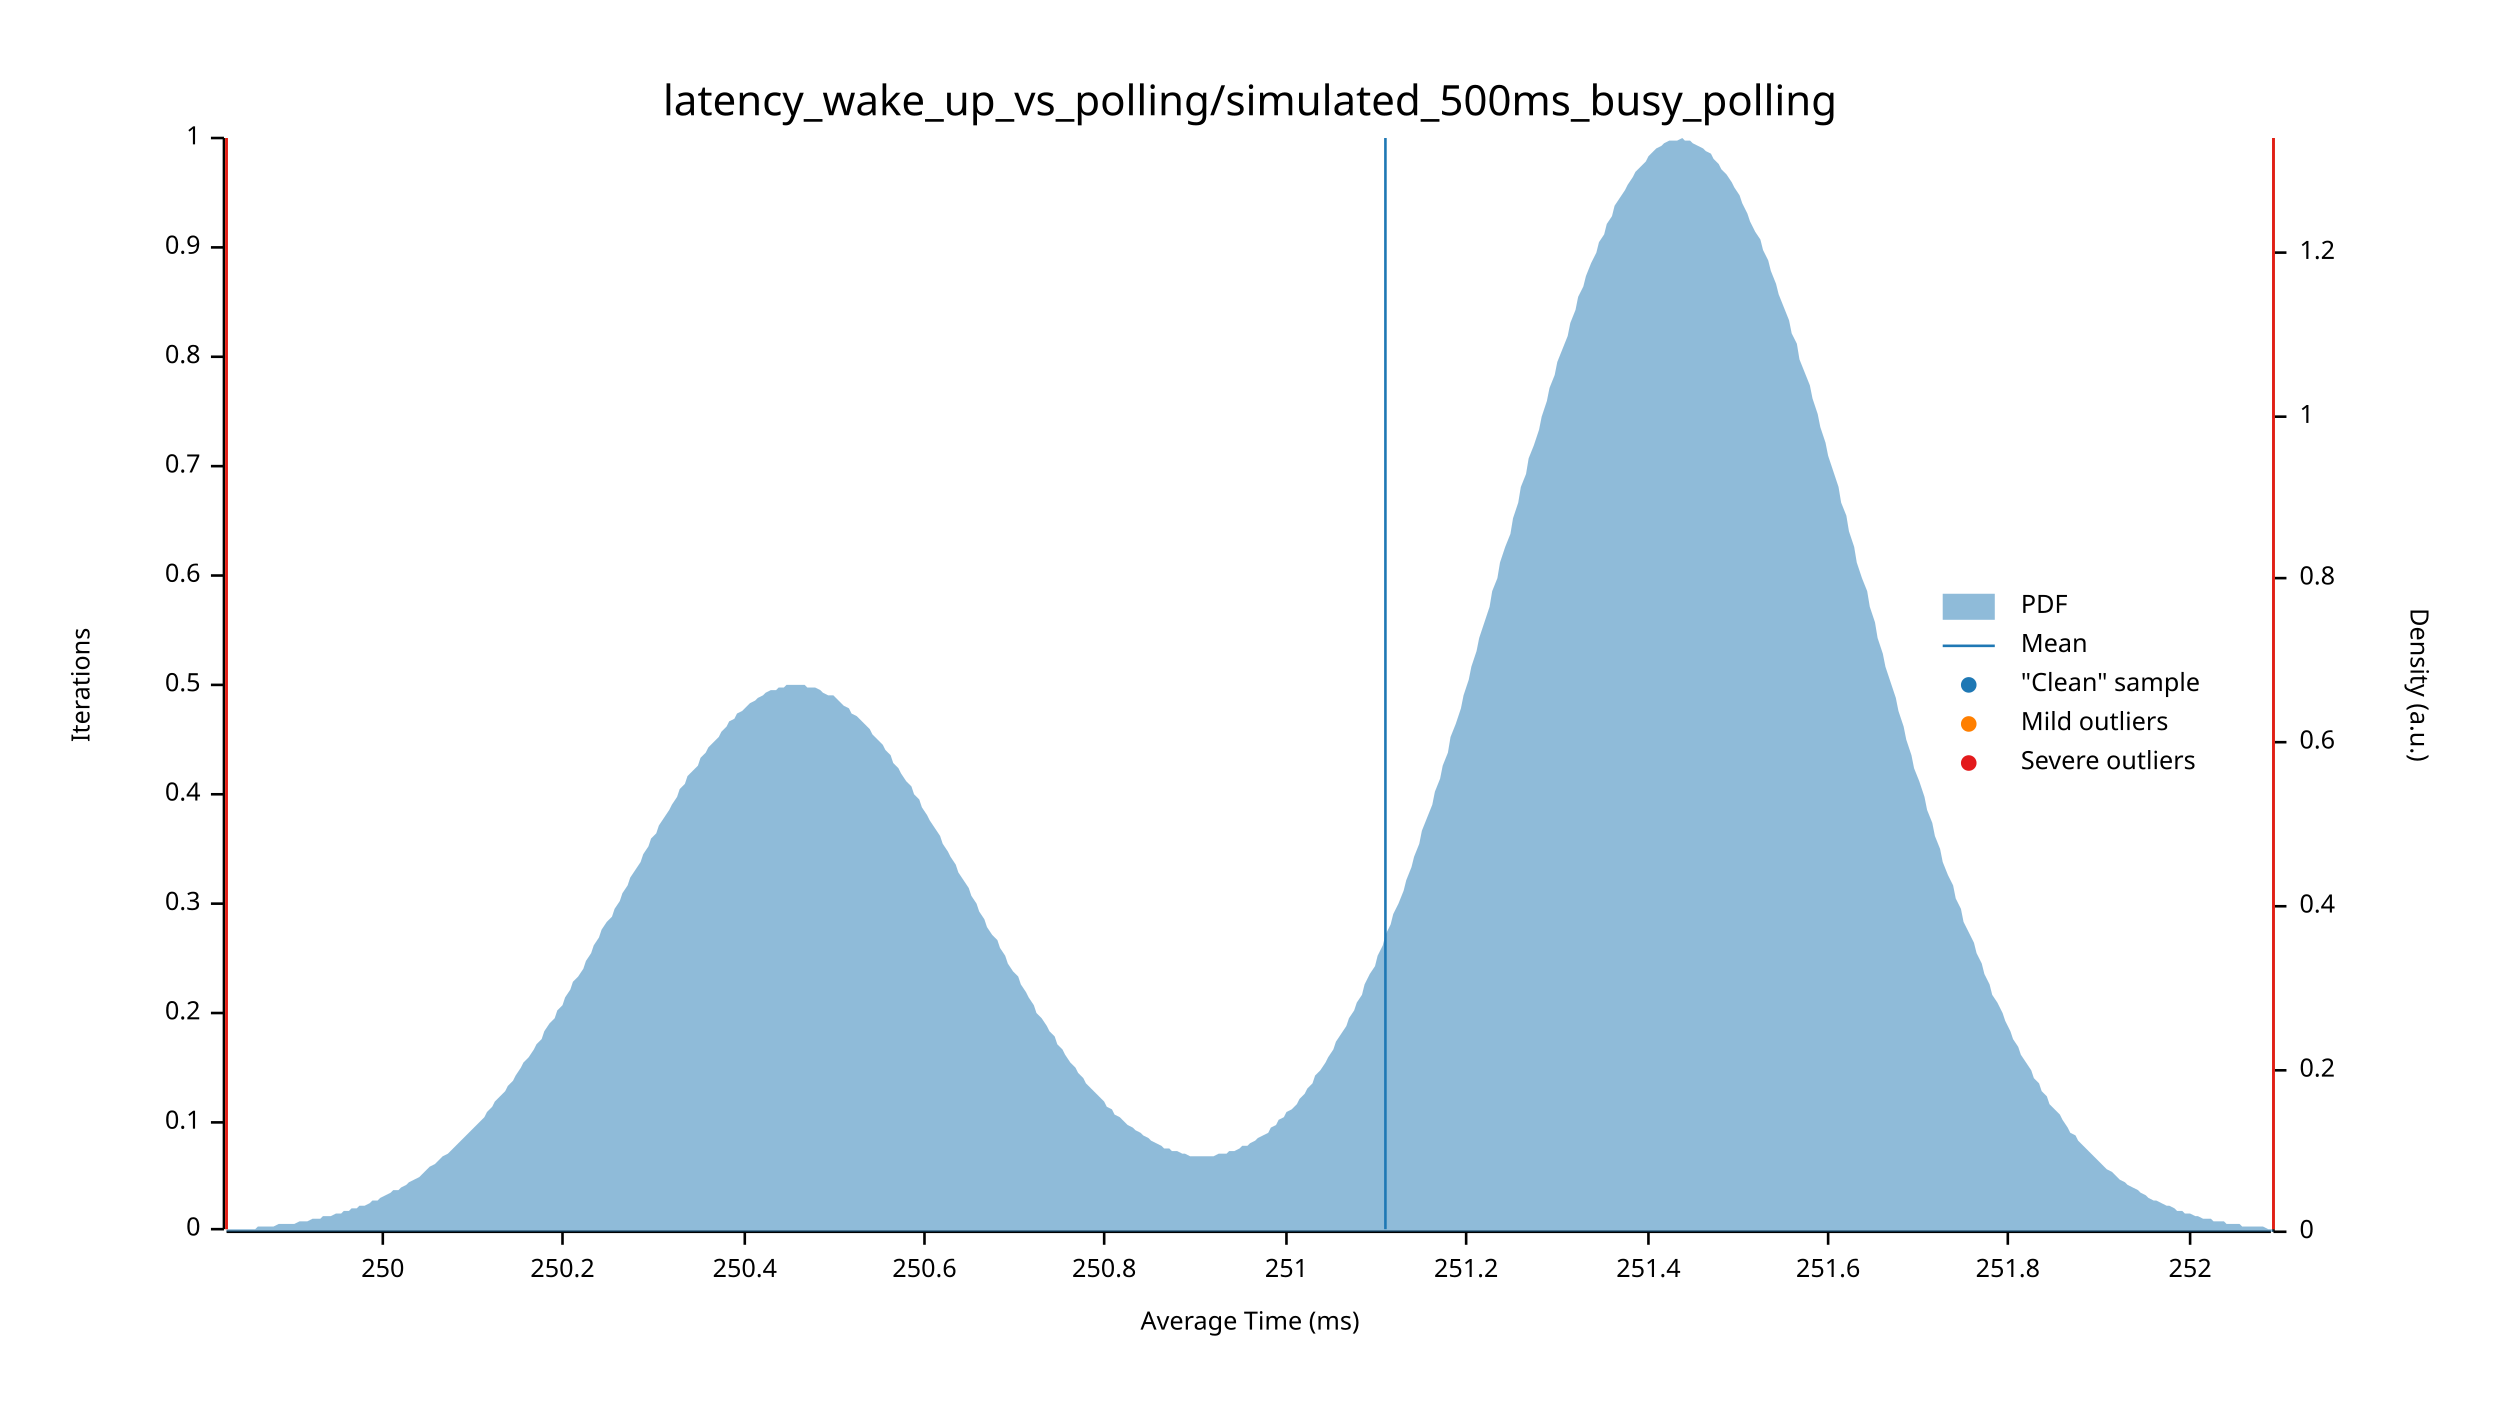
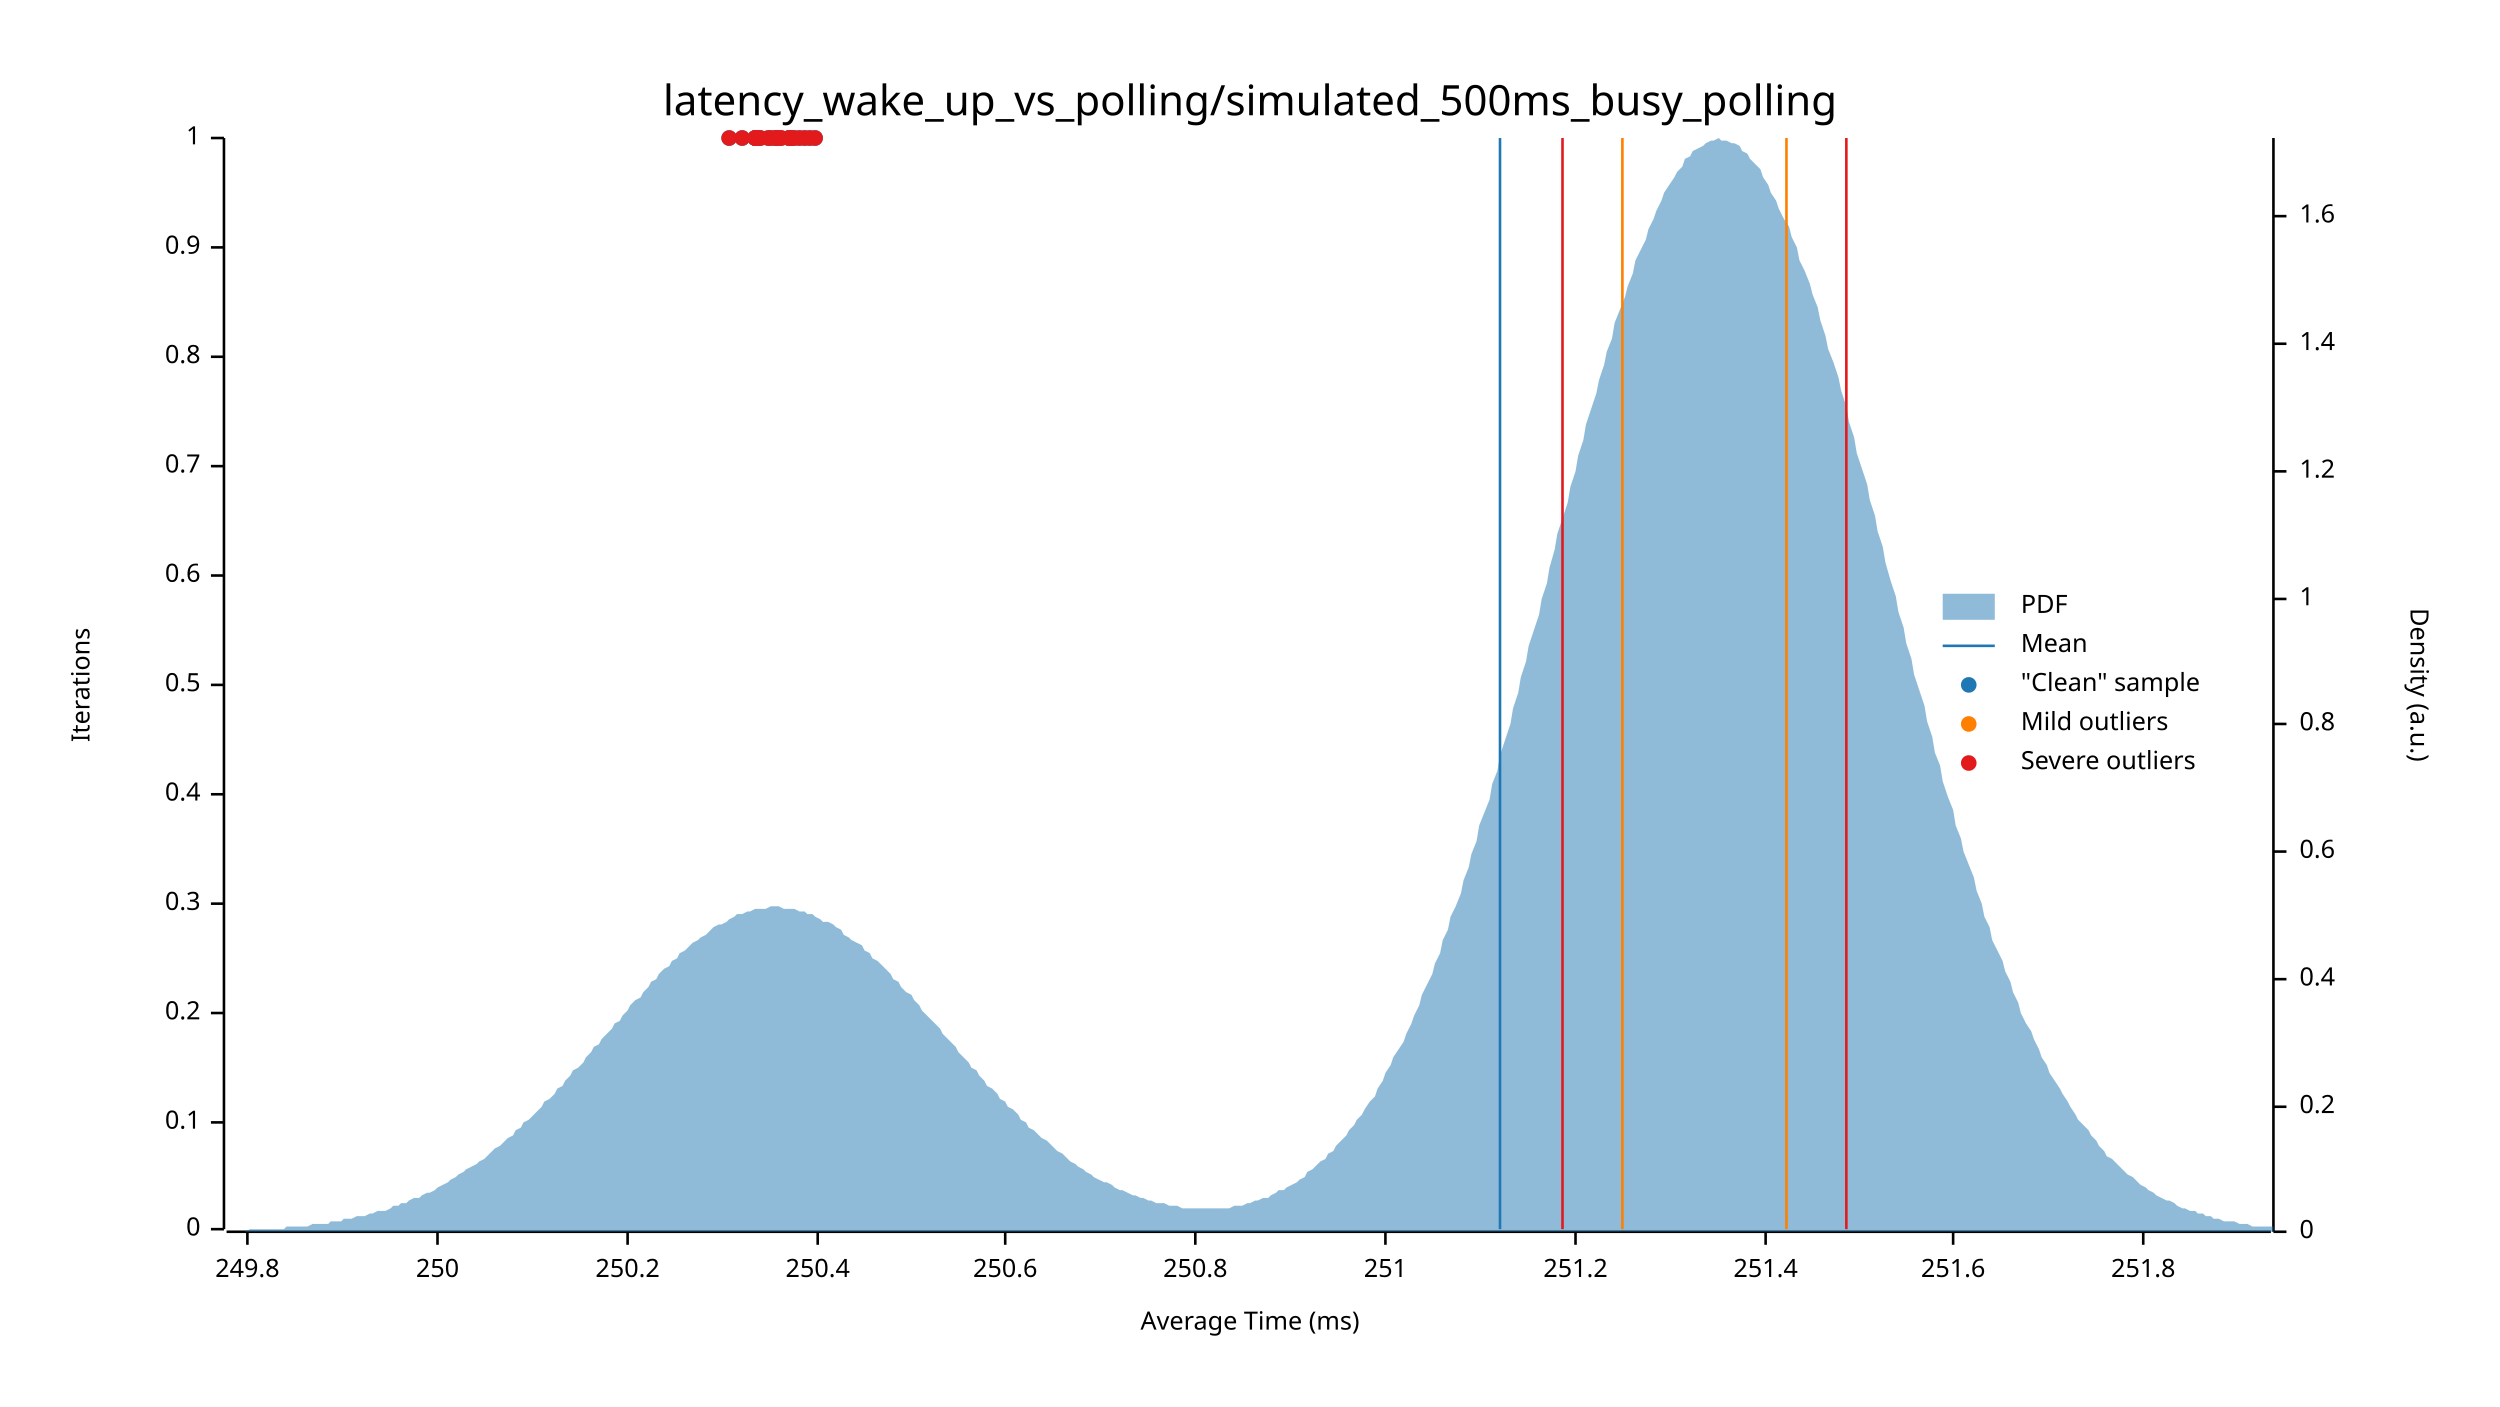
<svg xmlns="http://www.w3.org/2000/svg" width="960" height="540" viewBox="0 0 960 540">
  <text x="480" y="32" dy="0.76em" text-anchor="middle" font-family="sans-serif" font-size="16.129" opacity="1" fill="#000000">
latency_wake_up_vs_polling/simulated_500ms_busy_polling
</text>
  <text x="27" y="263" dy="0.76em" text-anchor="middle" font-family="sans-serif" font-size="9.677" opacity="1" fill="#000000" transform="rotate(270, 27, 263)">
Iterations
</text>
  <text x="480" y="513" dy="-0.5ex" text-anchor="middle" font-family="sans-serif" font-size="9.677" opacity="1" fill="#000000">
Average Time (ms)
</text>
  <polyline fill="none" opacity="1" stroke="#000000" stroke-width="1" points="86,53 86,472 " />
  <text x="77" y="472" dy="0.5ex" text-anchor="end" font-family="sans-serif" font-size="9.677" opacity="1" fill="#000000">
0
</text>
  <polyline fill="none" opacity="1" stroke="#000000" stroke-width="1" points="81,472 86,472 " />
  <text x="77" y="431" dy="0.5ex" text-anchor="end" font-family="sans-serif" font-size="9.677" opacity="1" fill="#000000">
0.1
</text>
  <polyline fill="none" opacity="1" stroke="#000000" stroke-width="1" points="81,431 86,431 " />
  <text x="77" y="389" dy="0.5ex" text-anchor="end" font-family="sans-serif" font-size="9.677" opacity="1" fill="#000000">
0.2
</text>
  <polyline fill="none" opacity="1" stroke="#000000" stroke-width="1" points="81,389 86,389 " />
  <text x="77" y="347" dy="0.5ex" text-anchor="end" font-family="sans-serif" font-size="9.677" opacity="1" fill="#000000">
0.3
</text>
  <polyline fill="none" opacity="1" stroke="#000000" stroke-width="1" points="81,347 86,347 " />
  <text x="77" y="305" dy="0.5ex" text-anchor="end" font-family="sans-serif" font-size="9.677" opacity="1" fill="#000000">
0.4
</text>
  <polyline fill="none" opacity="1" stroke="#000000" stroke-width="1" points="81,305 86,305 " />
  <text x="77" y="263" dy="0.5ex" text-anchor="end" font-family="sans-serif" font-size="9.677" opacity="1" fill="#000000">
0.5
</text>
  <polyline fill="none" opacity="1" stroke="#000000" stroke-width="1" points="81,263 86,263 " />
  <text x="77" y="221" dy="0.5ex" text-anchor="end" font-family="sans-serif" font-size="9.677" opacity="1" fill="#000000">
0.6
</text>
  <polyline fill="none" opacity="1" stroke="#000000" stroke-width="1" points="81,221 86,221 " />
  <text x="77" y="179" dy="0.5ex" text-anchor="end" font-family="sans-serif" font-size="9.677" opacity="1" fill="#000000">
0.7
</text>
  <polyline fill="none" opacity="1" stroke="#000000" stroke-width="1" points="81,179 86,179 " />
  <text x="77" y="137" dy="0.5ex" text-anchor="end" font-family="sans-serif" font-size="9.677" opacity="1" fill="#000000">
0.8
</text>
  <polyline fill="none" opacity="1" stroke="#000000" stroke-width="1" points="81,137 86,137 " />
  <text x="77" y="95" dy="0.5ex" text-anchor="end" font-family="sans-serif" font-size="9.677" opacity="1" fill="#000000">
0.9
</text>
  <polyline fill="none" opacity="1" stroke="#000000" stroke-width="1" points="81,95 86,95 " />
  <text x="77" y="53" dy="0.5ex" text-anchor="end" font-family="sans-serif" font-size="9.677" opacity="1" fill="#000000">
1
</text>
  <polyline fill="none" opacity="1" stroke="#000000" stroke-width="1" points="81,53 86,53 " />
  <polyline fill="none" opacity="1" stroke="#000000" stroke-width="1" points="87,473 872,473 " />
-   <text x="147" y="483" dy="0.76em" text-anchor="middle" font-family="sans-serif" font-size="9.677" opacity="1" fill="#000000">
+   <text x="95" y="483" dy="0.76em" text-anchor="middle" font-family="sans-serif" font-size="9.677" opacity="1" fill="#000000">
+ 249.8
+ </text>
+   <polyline fill="none" opacity="1" stroke="#000000" stroke-width="1" points="95,473 95,478 " />
+   <text x="168" y="483" dy="0.76em" text-anchor="middle" font-family="sans-serif" font-size="9.677" opacity="1" fill="#000000">
250
</text>
-   <polyline fill="none" opacity="1" stroke="#000000" stroke-width="1" points="147,473 147,478 " />
-   <text x="216" y="483" dy="0.76em" text-anchor="middle" font-family="sans-serif" font-size="9.677" opacity="1" fill="#000000">
+   <polyline fill="none" opacity="1" stroke="#000000" stroke-width="1" points="168,473 168,478 " />
+   <text x="241" y="483" dy="0.76em" text-anchor="middle" font-family="sans-serif" font-size="9.677" opacity="1" fill="#000000">
250.2
</text>
-   <polyline fill="none" opacity="1" stroke="#000000" stroke-width="1" points="216,473 216,478 " />
-   <text x="286" y="483" dy="0.76em" text-anchor="middle" font-family="sans-serif" font-size="9.677" opacity="1" fill="#000000">
+   <polyline fill="none" opacity="1" stroke="#000000" stroke-width="1" points="241,473 241,478 " />
+   <text x="314" y="483" dy="0.76em" text-anchor="middle" font-family="sans-serif" font-size="9.677" opacity="1" fill="#000000">
250.4
</text>
-   <polyline fill="none" opacity="1" stroke="#000000" stroke-width="1" points="286,473 286,478 " />
-   <text x="355" y="483" dy="0.76em" text-anchor="middle" font-family="sans-serif" font-size="9.677" opacity="1" fill="#000000">
+   <polyline fill="none" opacity="1" stroke="#000000" stroke-width="1" points="314,473 314,478 " />
+   <text x="386" y="483" dy="0.76em" text-anchor="middle" font-family="sans-serif" font-size="9.677" opacity="1" fill="#000000">
250.6
</text>
-   <polyline fill="none" opacity="1" stroke="#000000" stroke-width="1" points="355,473 355,478 " />
-   <text x="424" y="483" dy="0.76em" text-anchor="middle" font-family="sans-serif" font-size="9.677" opacity="1" fill="#000000">
+   <polyline fill="none" opacity="1" stroke="#000000" stroke-width="1" points="386,473 386,478 " />
+   <text x="459" y="483" dy="0.76em" text-anchor="middle" font-family="sans-serif" font-size="9.677" opacity="1" fill="#000000">
250.8
</text>
-   <polyline fill="none" opacity="1" stroke="#000000" stroke-width="1" points="424,473 424,478 " />
-   <text x="494" y="483" dy="0.76em" text-anchor="middle" font-family="sans-serif" font-size="9.677" opacity="1" fill="#000000">
+   <polyline fill="none" opacity="1" stroke="#000000" stroke-width="1" points="459,473 459,478 " />
+   <text x="532" y="483" dy="0.76em" text-anchor="middle" font-family="sans-serif" font-size="9.677" opacity="1" fill="#000000">
251
</text>
-   <polyline fill="none" opacity="1" stroke="#000000" stroke-width="1" points="494,473 494,478 " />
-   <text x="563" y="483" dy="0.76em" text-anchor="middle" font-family="sans-serif" font-size="9.677" opacity="1" fill="#000000">
+   <polyline fill="none" opacity="1" stroke="#000000" stroke-width="1" points="532,473 532,478 " />
+   <text x="605" y="483" dy="0.76em" text-anchor="middle" font-family="sans-serif" font-size="9.677" opacity="1" fill="#000000">
251.2
</text>
-   <polyline fill="none" opacity="1" stroke="#000000" stroke-width="1" points="563,473 563,478 " />
-   <text x="633" y="483" dy="0.76em" text-anchor="middle" font-family="sans-serif" font-size="9.677" opacity="1" fill="#000000">
+   <polyline fill="none" opacity="1" stroke="#000000" stroke-width="1" points="605,473 605,478 " />
+   <text x="678" y="483" dy="0.76em" text-anchor="middle" font-family="sans-serif" font-size="9.677" opacity="1" fill="#000000">
251.4
</text>
-   <polyline fill="none" opacity="1" stroke="#000000" stroke-width="1" points="633,473 633,478 " />
-   <text x="702" y="483" dy="0.76em" text-anchor="middle" font-family="sans-serif" font-size="9.677" opacity="1" fill="#000000">
+   <polyline fill="none" opacity="1" stroke="#000000" stroke-width="1" points="678,473 678,478 " />
+   <text x="750" y="483" dy="0.76em" text-anchor="middle" font-family="sans-serif" font-size="9.677" opacity="1" fill="#000000">
251.6
</text>
-   <polyline fill="none" opacity="1" stroke="#000000" stroke-width="1" points="702,473 702,478 " />
-   <text x="771" y="483" dy="0.76em" text-anchor="middle" font-family="sans-serif" font-size="9.677" opacity="1" fill="#000000">
+   <polyline fill="none" opacity="1" stroke="#000000" stroke-width="1" points="750,473 750,478 " />
+   <text x="823" y="483" dy="0.76em" text-anchor="middle" font-family="sans-serif" font-size="9.677" opacity="1" fill="#000000">
251.8
</text>
-   <polyline fill="none" opacity="1" stroke="#000000" stroke-width="1" points="771,473 771,478 " />
-   <text x="841" y="483" dy="0.76em" text-anchor="middle" font-family="sans-serif" font-size="9.677" opacity="1" fill="#000000">
- 252
- </text>
-   <polyline fill="none" opacity="1" stroke="#000000" stroke-width="1" points="841,473 841,478 " />
+   <polyline fill="none" opacity="1" stroke="#000000" stroke-width="1" points="823,473 823,478 " />
  <text x="933" y="263" dy="0.76em" text-anchor="middle" font-family="sans-serif" font-size="9.677" opacity="1" fill="#000000" transform="rotate(90, 933, 263)">
Density (a.u.)
</text>
  <polyline fill="none" opacity="1" stroke="#000000" stroke-width="1" points="873,53 873,473 " />
  <text x="883" y="473" dy="0.5ex" text-anchor="start" font-family="sans-serif" font-size="9.677" opacity="1" fill="#000000">
0
</text>
  <polyline fill="none" opacity="1" stroke="#000000" stroke-width="1" points="873,473 878,473 " />
-   <text x="883" y="411" dy="0.5ex" text-anchor="start" font-family="sans-serif" font-size="9.677" opacity="1" fill="#000000">
+   <text x="883" y="425" dy="0.5ex" text-anchor="start" font-family="sans-serif" font-size="9.677" opacity="1" fill="#000000">
0.2
</text>
-   <polyline fill="none" opacity="1" stroke="#000000" stroke-width="1" points="873,411 878,411 " />
-   <text x="883" y="348" dy="0.5ex" text-anchor="start" font-family="sans-serif" font-size="9.677" opacity="1" fill="#000000">
+   <polyline fill="none" opacity="1" stroke="#000000" stroke-width="1" points="873,425 878,425 " />
+   <text x="883" y="376" dy="0.5ex" text-anchor="start" font-family="sans-serif" font-size="9.677" opacity="1" fill="#000000">
0.4
</text>
-   <polyline fill="none" opacity="1" stroke="#000000" stroke-width="1" points="873,348 878,348 " />
-   <text x="883" y="285" dy="0.5ex" text-anchor="start" font-family="sans-serif" font-size="9.677" opacity="1" fill="#000000">
+   <polyline fill="none" opacity="1" stroke="#000000" stroke-width="1" points="873,376 878,376 " />
+   <text x="883" y="327" dy="0.5ex" text-anchor="start" font-family="sans-serif" font-size="9.677" opacity="1" fill="#000000">
0.6
</text>
-   <polyline fill="none" opacity="1" stroke="#000000" stroke-width="1" points="873,285 878,285 " />
-   <text x="883" y="222" dy="0.5ex" text-anchor="start" font-family="sans-serif" font-size="9.677" opacity="1" fill="#000000">
+   <polyline fill="none" opacity="1" stroke="#000000" stroke-width="1" points="873,327 878,327 " />
+   <text x="883" y="278" dy="0.5ex" text-anchor="start" font-family="sans-serif" font-size="9.677" opacity="1" fill="#000000">
0.8
</text>
-   <polyline fill="none" opacity="1" stroke="#000000" stroke-width="1" points="873,222 878,222 " />
-   <text x="883" y="160" dy="0.5ex" text-anchor="start" font-family="sans-serif" font-size="9.677" opacity="1" fill="#000000">
+   <polyline fill="none" opacity="1" stroke="#000000" stroke-width="1" points="873,278 878,278 " />
+   <text x="883" y="230" dy="0.5ex" text-anchor="start" font-family="sans-serif" font-size="9.677" opacity="1" fill="#000000">
1
</text>
-   <polyline fill="none" opacity="1" stroke="#000000" stroke-width="1" points="873,160 878,160 " />
-   <text x="883" y="97" dy="0.5ex" text-anchor="start" font-family="sans-serif" font-size="9.677" opacity="1" fill="#000000">
+   <polyline fill="none" opacity="1" stroke="#000000" stroke-width="1" points="873,230 878,230 " />
+   <text x="883" y="181" dy="0.5ex" text-anchor="start" font-family="sans-serif" font-size="9.677" opacity="1" fill="#000000">
1.2
</text>
-   <polyline fill="none" opacity="1" stroke="#000000" stroke-width="1" points="873,97 878,97 " />
-   <polygon opacity="0.5" fill="#1F78B4" points="87,472 88,472 90,472 91,472 93,472 94,472 96,472 98,472 99,471 101,471 102,471 104,471 105,471 107,470 109,470 110,470 112,470 113,470 115,469 116,469 118,469 120,468 121,468 123,468 124,467 126,467 127,467 129,466 131,466 132,465 134,465 135,464 137,464 138,463 140,463 142,462 143,461 145,461 146,460 148,459 150,458 151,457 153,457 154,456 156,455 157,454 159,453 161,452 162,451 164,449 165,448 167,447 168,446 170,444 172,443 173,442 175,440 176,439 178,437 179,436 181,434 183,432 184,431 186,429 187,427 189,425 190,423 192,421 194,419 195,417 197,415 198,413 200,410 201,408 203,406 205,403 206,401 208,399 209,396 211,393 213,391 214,388 216,386 217,383 219,380 220,377 222,375 224,372 225,369 227,366 228,363 230,360 231,357 233,354 235,352 236,349 238,346 239,343 241,340 242,337 244,334 246,331 247,328 249,325 250,322 252,320 253,317 255,314 257,311 258,309 260,306 261,303 263,301 264,298 266,296 268,294 269,291 271,289 272,287 274,285 276,283 277,281 279,279 280,277 282,276 283,274 285,273 287,271 288,270 290,269 291,268 293,267 294,266 296,265 298,265 299,264 301,264 302,263 304,263 305,263 307,263 309,263 310,264 312,264 313,264 315,265 316,266 318,267 320,267 321,268 323,270 324,271 326,272 327,274 329,275 331,277 332,278 334,280 335,282 337,284 339,286 340,288 342,290 343,293 345,295 346,297 348,300 350,302 351,305 353,307 354,310 356,313 357,315 359,318 361,321 362,324 364,327 365,329 367,332 368,335 370,338 372,341 373,344 375,347 376,350 378,353 379,356 381,359 383,361 384,364 386,367 387,370 389,373 391,375 392,378 394,381 395,383 397,386 398,389 400,391 402,394 403,396 405,398 406,401 408,403 409,405 411,408 413,410 414,412 416,414 417,416 419,418 420,419 422,421 424,423 425,425 427,426 428,428 430,429 431,430 433,432 435,433 436,434 438,435 439,436 441,437 442,438 444,439 446,440 447,441 449,441 450,442 452,442 454,443 455,443 457,444 458,444 460,444 461,444 463,444 465,444 466,444 468,443 469,443 471,443 472,442 474,442 476,441 477,440 479,440 480,439 482,438 483,437 485,436 487,435 488,433 490,432 491,430 493,429 494,427 496,426 498,424 499,422 501,420 502,418 504,416 505,413 507,411 509,408 510,406 512,403 513,400 515,397 517,394 518,391 520,388 521,385 523,382 524,378 526,374 528,371 529,367 531,363 532,359 534,355 535,351 537,347 539,342 540,338 542,333 543,329 545,324 546,319 548,314 550,309 551,304 553,299 554,294 556,289 557,283 559,278 561,272 562,267 564,261 565,256 567,250 568,245 570,239 572,233 573,227 575,222 576,216 578,210 580,205 581,199 583,193 584,187 586,182 587,176 589,171 591,165 592,160 594,154 595,149 597,144 598,139 600,134 602,129 603,124 605,119 606,114 608,110 609,106 611,101 613,97 614,93 616,90 617,86 619,83 620,79 622,76 624,73 625,71 627,68 628,66 630,64 632,62 633,60 635,58 636,57 638,56 639,55 641,54 643,54 644,54 646,53 647,54 649,54 650,55 652,56 654,57 655,58 657,59 658,61 660,63 661,65 663,67 665,70 666,72 668,75 669,78 671,82 672,85 674,89 676,92 677,96 679,100 680,104 682,109 683,113 685,118 687,123 688,128 690,132 691,138 693,143 695,148 696,153 698,159 699,164 701,170 702,175 704,181 706,187 707,193 709,198 710,204 712,210 713,216 715,222 717,227 718,233 720,239 721,245 723,251 724,256 726,262 728,268 729,273 731,279 732,284 734,290 735,295 737,300 739,306 740,311 742,316 743,321 745,326 746,331 748,336 750,340 751,345 753,349 754,354 756,358 758,362 759,366 761,370 762,374 764,378 765,382 767,385 769,389 770,392 772,396 773,399 775,402 776,405 778,408 780,411 781,414 783,416 784,419 786,421 787,424 789,426 791,428 792,430 794,433 795,435 797,436 798,438 800,440 802,442 803,443 805,445 806,446 808,448 809,449 811,450 813,452 814,453 816,454 817,455 819,456 821,457 822,458 824,459 825,460 827,461 828,461 830,462 832,463 833,463 835,464 836,465 838,465 839,466 841,466 843,467 844,467 846,468 847,468 849,468 850,469 852,469 854,469 855,470 857,470 858,470 860,470 861,471 863,471 865,471 866,471 868,471 869,471 871,472 873,472 873,473 87,473 " />
-   <polyline fill="none" opacity="1" stroke="#1F78B4" stroke-width="1" points="532,472 532,53 " />
-   <polyline fill="none" opacity="1" stroke="#FF7F00" stroke-width="1" points="87,472 87,53 " />
-   <polyline fill="none" opacity="1" stroke="#FF7F00" stroke-width="1" points="873,472 873,53 " />
-   <polyline fill="none" opacity="1" stroke="#E31A1C" stroke-width="1" points="87,472 87,53 " />
-   <polyline fill="none" opacity="1" stroke="#E31A1C" stroke-width="1" points="873,472 873,53 " />
+   <polyline fill="none" opacity="1" stroke="#000000" stroke-width="1" points="873,181 878,181 " />
+   <text x="883" y="132" dy="0.5ex" text-anchor="start" font-family="sans-serif" font-size="9.677" opacity="1" fill="#000000">
+ 1.4
+ </text>
+   <polyline fill="none" opacity="1" stroke="#000000" stroke-width="1" points="873,132 878,132 " />
+   <text x="883" y="83" dy="0.5ex" text-anchor="start" font-family="sans-serif" font-size="9.677" opacity="1" fill="#000000">
+ 1.6
+ </text>
+   <polyline fill="none" opacity="1" stroke="#000000" stroke-width="1" points="873,83 878,83 " />
+   <polygon opacity="0.5" fill="#1F78B4" points="87,473 88,473 90,473 91,473 93,473 94,473 96,472 98,472 99,472 101,472 102,472 104,472 105,472 107,472 109,472 110,471 112,471 113,471 115,471 116,471 118,471 120,470 121,470 123,470 124,470 126,470 127,469 129,469 131,469 132,468 134,468 135,468 137,467 138,467 140,467 142,466 143,466 145,465 146,465 148,465 150,464 151,463 153,463 154,462 156,462 157,461 159,460 161,460 162,459 164,458 165,458 167,457 168,456 170,455 172,454 173,453 175,452 176,451 178,450 179,449 181,448 183,447 184,446 186,445 187,444 189,442 190,441 192,440 194,438 195,437 197,436 198,434 200,433 201,431 203,430 205,428 206,427 208,425 209,423 211,422 213,420 214,418 216,417 217,415 219,413 220,411 222,410 224,408 225,406 227,404 228,402 230,401 231,399 233,397 235,395 236,393 238,392 239,390 241,388 242,386 244,384 246,383 247,381 249,379 250,377 252,376 253,374 255,372 257,371 258,369 260,368 261,366 263,365 264,364 266,362 268,361 269,360 271,359 272,358 274,356 276,355 277,355 279,354 280,353 282,352 283,351 285,351 287,350 288,350 290,349 291,349 293,349 294,349 296,348 298,348 299,348 301,349 302,349 304,349 305,349 307,350 309,350 310,351 312,351 313,352 315,353 316,354 318,354 320,355 321,356 323,357 324,359 326,360 327,361 329,362 331,363 332,365 334,366 335,368 337,369 339,371 340,372 342,374 343,376 345,377 346,379 348,381 350,382 351,384 353,386 354,388 356,390 357,391 359,393 361,395 362,397 364,399 365,400 367,402 368,404 370,406 372,408 373,410 375,411 376,413 378,415 379,417 381,418 383,420 384,422 386,423 387,425 389,426 391,428 392,430 394,431 395,433 397,434 398,435 400,437 402,438 403,439 405,441 406,442 408,443 409,444 411,446 413,447 414,448 416,449 417,450 419,451 420,452 422,453 424,454 425,454 427,455 428,456 430,457 431,457 433,458 435,459 436,459 438,460 439,460 441,461 442,461 444,462 446,462 447,462 449,463 450,463 452,463 454,464 455,464 457,464 458,464 460,464 461,464 463,464 465,464 466,464 468,464 469,464 471,464 472,464 474,463 476,463 477,463 479,462 480,462 482,461 483,461 485,460 487,460 488,459 490,458 491,457 493,457 494,456 496,455 498,454 499,453 501,452 502,450 504,449 505,448 507,446 509,445 510,443 512,442 513,440 515,438 517,436 518,434 520,432 521,430 523,428 524,426 526,423 528,421 529,418 531,415 532,412 534,409 535,406 537,403 539,400 540,397 542,393 543,390 545,386 546,382 548,378 550,374 551,370 553,366 554,361 556,357 557,352 559,348 561,343 562,338 564,333 565,328 567,323 568,317 570,312 572,307 573,301 575,296 576,290 578,284 580,278 581,272 583,266 584,260 586,254 587,248 589,242 591,236 592,230 594,224 595,218 597,211 598,205 600,199 602,193 603,187 605,181 606,175 608,169 609,163 611,157 613,151 614,146 616,140 617,135 619,130 620,124 622,119 624,114 625,110 627,105 628,100 630,96 632,92 633,88 635,84 636,81 638,77 639,74 641,71 643,68 644,66 646,64 647,61 649,60 650,58 652,57 654,56 655,55 657,54 658,54 660,53 661,54 663,54 665,55 666,55 668,56 669,58 671,59 672,61 674,63 676,65 677,68 679,71 680,74 682,77 683,80 685,84 687,87 688,91 690,95 691,100 693,104 695,109 696,113 698,118 699,123 701,129 702,134 704,139 706,145 707,150 709,156 710,162 712,168 713,174 715,180 717,186 718,192 720,198 721,204 723,210 724,216 726,223 728,229 729,235 731,241 732,247 734,253 735,259 737,265 739,271 740,277 742,283 743,289 745,294 746,300 748,306 750,311 751,317 753,322 754,327 756,332 758,337 759,342 761,347 762,352 764,356 765,361 767,365 769,369 770,373 772,377 773,381 775,385 776,389 778,393 780,396 781,399 783,403 784,406 786,409 787,412 789,415 791,418 792,420 794,423 795,425 797,428 798,430 800,432 802,434 803,436 805,438 806,440 808,442 809,444 811,445 813,447 814,448 816,450 817,451 819,452 821,454 822,455 824,456 825,457 827,458 828,459 830,460 832,461 833,461 835,462 836,463 838,464 839,464 841,465 843,465 844,466 846,466 847,467 849,467 850,468 852,468 854,469 855,469 857,469 858,469 860,470 861,470 863,470 865,471 866,471 868,471 869,471 871,471 873,471 873,473 87,473 " />
+   <polyline fill="none" opacity="1" stroke="#1F78B4" stroke-width="1" points="576,472 576,53 " />
+   <polyline fill="none" opacity="1" stroke="#FF7F00" stroke-width="1" points="623,472 623,53 " />
+   <polyline fill="none" opacity="1" stroke="#FF7F00" stroke-width="1" points="686,472 686,53 " />
+   <polyline fill="none" opacity="1" stroke="#E31A1C" stroke-width="1" points="600,472 600,53 " />
+   <polyline fill="none" opacity="1" stroke="#E31A1C" stroke-width="1" points="709,472 709,53 " />
+   <circle cx="290" cy="53" r="3" opacity="1" fill="#1F78B4" stroke="none" stroke-width="1" />
+   <circle cx="313" cy="53" r="3" opacity="1" fill="#1F78B4" stroke="none" stroke-width="1" />
+   <circle cx="290" cy="53" r="3" opacity="1" fill="#1F78B4" stroke="none" stroke-width="1" />
+   <circle cx="292" cy="53" r="3" opacity="1" fill="#1F78B4" stroke="none" stroke-width="1" />
+   <circle cx="296" cy="53" r="3" opacity="1" fill="#1F78B4" stroke="none" stroke-width="1" />
+   <circle cx="309" cy="53" r="3" opacity="1" fill="#1F78B4" stroke="none" stroke-width="1" />
+   <circle cx="311" cy="53" r="3" opacity="1" fill="#1F78B4" stroke="none" stroke-width="1" />
+   <circle cx="299" cy="53" r="3" opacity="1" fill="#1F78B4" stroke="none" stroke-width="1" />
+   <circle cx="298" cy="53" r="3" opacity="1" fill="#1F78B4" stroke="none" stroke-width="1" />
+   <circle cx="280" cy="53" r="3" opacity="1" fill="#1F78B4" stroke="none" stroke-width="1" />
+   <circle cx="285" cy="53" r="3" opacity="1" fill="#1F78B4" stroke="none" stroke-width="1" />
+   <circle cx="304" cy="53" r="3" opacity="1" fill="#1F78B4" stroke="none" stroke-width="1" />
+   <circle cx="303" cy="53" r="3" opacity="1" fill="#1F78B4" stroke="none" stroke-width="1" />
+   <circle cx="300" cy="53" r="3" opacity="1" fill="#1F78B4" stroke="none" stroke-width="1" />
+   <circle cx="291" cy="53" r="3" opacity="1" fill="#1F78B4" stroke="none" stroke-width="1" />
+   <circle cx="291" cy="53" r="3" opacity="1" fill="#1F78B4" stroke="none" stroke-width="1" />
+   <circle cx="295" cy="53" r="3" opacity="1" fill="#1F78B4" stroke="none" stroke-width="1" />
+   <circle cx="307" cy="53" r="3" opacity="1" fill="#1F78B4" stroke="none" stroke-width="1" />
+   <circle cx="290" cy="53" r="3" opacity="1" fill="#1F78B4" stroke="none" stroke-width="1" />
+   <circle cx="291" cy="53" r="3" opacity="1" fill="#1F78B4" stroke="none" stroke-width="1" />
+   <circle cx="298" cy="53" r="3" opacity="1" fill="#1F78B4" stroke="none" stroke-width="1" />
+   <circle cx="303" cy="53" r="3" opacity="1" fill="#1F78B4" stroke="none" stroke-width="1" />
+   <circle cx="305" cy="53" r="3" opacity="1" fill="#1F78B4" stroke="none" stroke-width="1" />
+   <circle cx="290" cy="53" r="3" opacity="1" fill="#E31A1C" stroke="none" stroke-width="1" />
+   <circle cx="313" cy="53" r="3" opacity="1" fill="#E31A1C" stroke="none" stroke-width="1" />
+   <circle cx="290" cy="53" r="3" opacity="1" fill="#E31A1C" stroke="none" stroke-width="1" />
+   <circle cx="292" cy="53" r="3" opacity="1" fill="#E31A1C" stroke="none" stroke-width="1" />
+   <circle cx="296" cy="53" r="3" opacity="1" fill="#E31A1C" stroke="none" stroke-width="1" />
+   <circle cx="309" cy="53" r="3" opacity="1" fill="#E31A1C" stroke="none" stroke-width="1" />
+   <circle cx="311" cy="53" r="3" opacity="1" fill="#E31A1C" stroke="none" stroke-width="1" />
+   <circle cx="299" cy="53" r="3" opacity="1" fill="#E31A1C" stroke="none" stroke-width="1" />
+   <circle cx="298" cy="53" r="3" opacity="1" fill="#E31A1C" stroke="none" stroke-width="1" />
+   <circle cx="280" cy="53" r="3" opacity="1" fill="#E31A1C" stroke="none" stroke-width="1" />
+   <circle cx="285" cy="53" r="3" opacity="1" fill="#E31A1C" stroke="none" stroke-width="1" />
+   <circle cx="304" cy="53" r="3" opacity="1" fill="#E31A1C" stroke="none" stroke-width="1" />
+   <circle cx="303" cy="53" r="3" opacity="1" fill="#E31A1C" stroke="none" stroke-width="1" />
+   <circle cx="300" cy="53" r="3" opacity="1" fill="#E31A1C" stroke="none" stroke-width="1" />
+   <circle cx="291" cy="53" r="3" opacity="1" fill="#E31A1C" stroke="none" stroke-width="1" />
+   <circle cx="291" cy="53" r="3" opacity="1" fill="#E31A1C" stroke="none" stroke-width="1" />
+   <circle cx="295" cy="53" r="3" opacity="1" fill="#E31A1C" stroke="none" stroke-width="1" />
+   <circle cx="307" cy="53" r="3" opacity="1" fill="#E31A1C" stroke="none" stroke-width="1" />
+   <circle cx="290" cy="53" r="3" opacity="1" fill="#E31A1C" stroke="none" stroke-width="1" />
+   <circle cx="291" cy="53" r="3" opacity="1" fill="#E31A1C" stroke="none" stroke-width="1" />
+   <circle cx="298" cy="53" r="3" opacity="1" fill="#E31A1C" stroke="none" stroke-width="1" />
+   <circle cx="303" cy="53" r="3" opacity="1" fill="#E31A1C" stroke="none" stroke-width="1" />
+   <circle cx="305" cy="53" r="3" opacity="1" fill="#E31A1C" stroke="none" stroke-width="1" />
  <text x="776" y="228" dy="0.76em" text-anchor="start" font-family="sans-serif" font-size="9.677" opacity="1" fill="#000000">
PDF
</text>
  <text x="776" y="243" dy="0.76em" text-anchor="start" font-family="sans-serif" font-size="9.677" opacity="1" fill="#000000">
Mean
</text>
  <text x="776" y="258" dy="0.76em" text-anchor="start" font-family="sans-serif" font-size="9.677" opacity="1" fill="#000000">
"Clean" sample
</text>
  <text x="776" y="273" dy="0.76em" text-anchor="start" font-family="sans-serif" font-size="9.677" opacity="1" fill="#000000">
Mild outliers
</text>
  <text x="776" y="288" dy="0.76em" text-anchor="start" font-family="sans-serif" font-size="9.677" opacity="1" fill="#000000">
Severe outliers
</text>
  <rect x="746" y="228" width="20" height="10" opacity="0.5" fill="#1F78B4" stroke="none" />
  <polyline fill="none" opacity="1" stroke="#1F78B4" stroke-width="1" points="746,248 766,248 " />
  <circle cx="756" cy="263" r="3" opacity="1" fill="#1F78B4" stroke="none" stroke-width="1" />
  <circle cx="756" cy="278" r="3" opacity="1" fill="#FF7F00" stroke="none" stroke-width="1" />
  <circle cx="756" cy="293" r="3" opacity="1" fill="#E31A1C" stroke="none" stroke-width="1" />
</svg>
